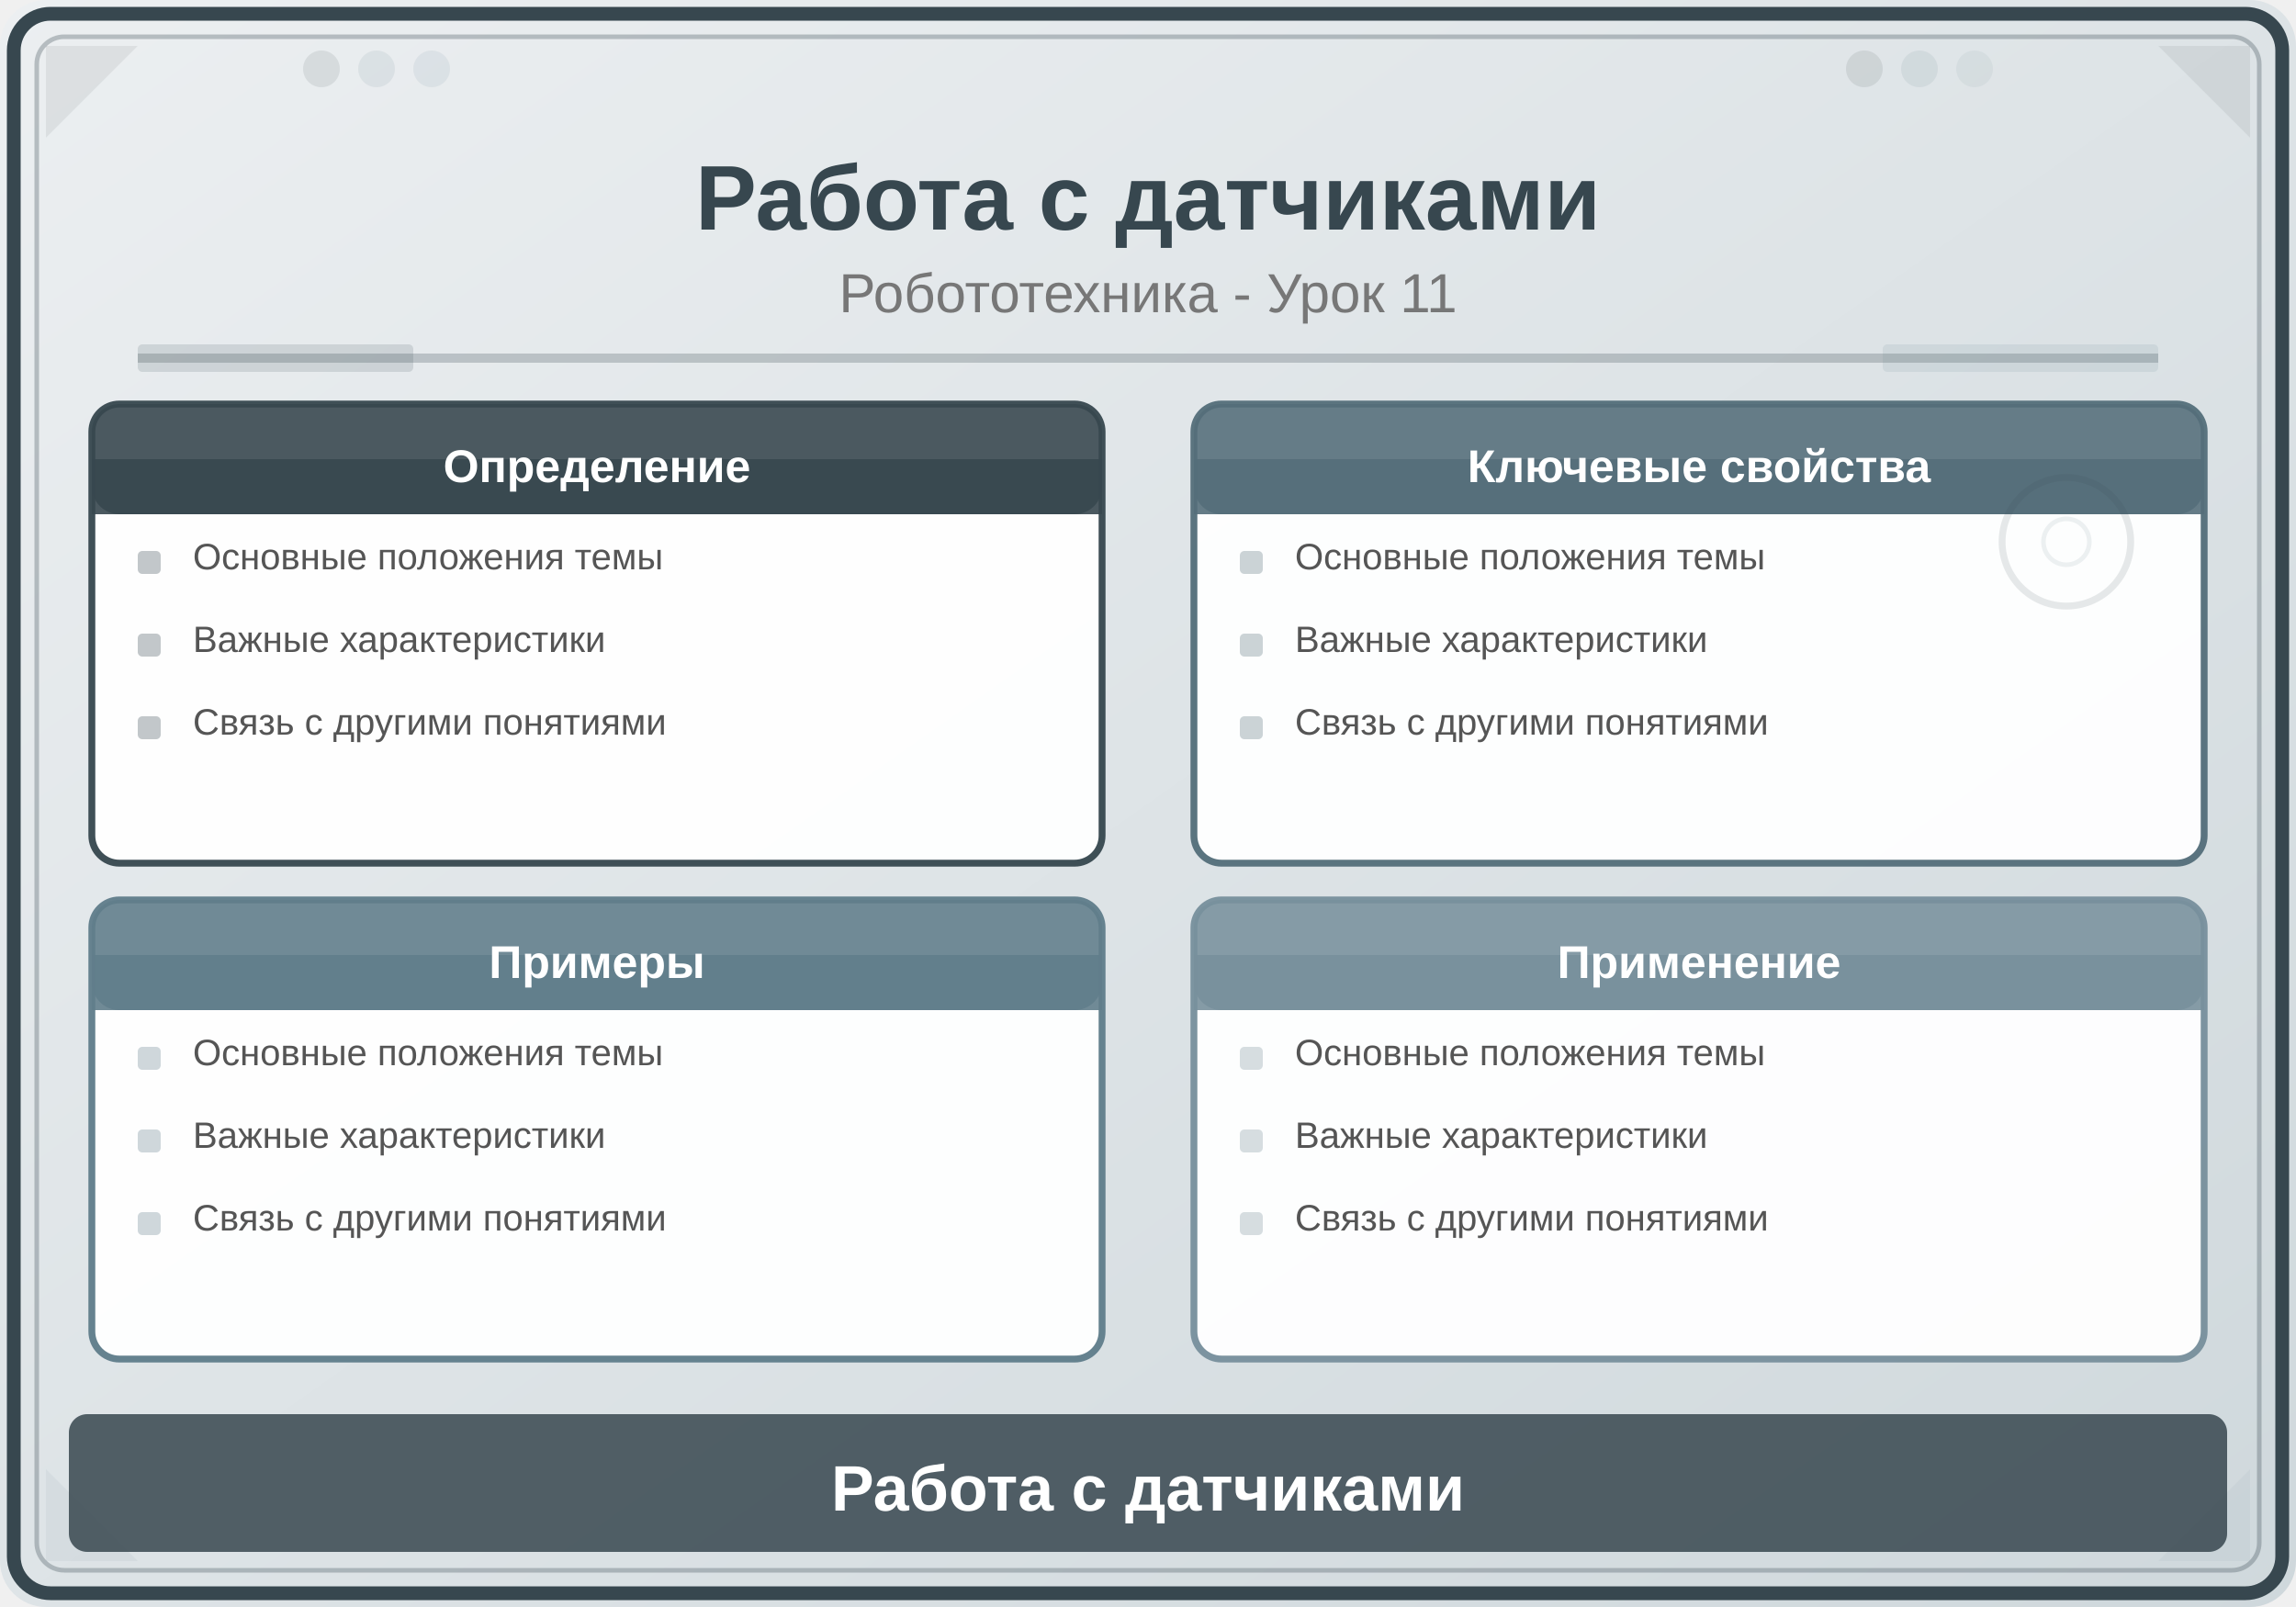
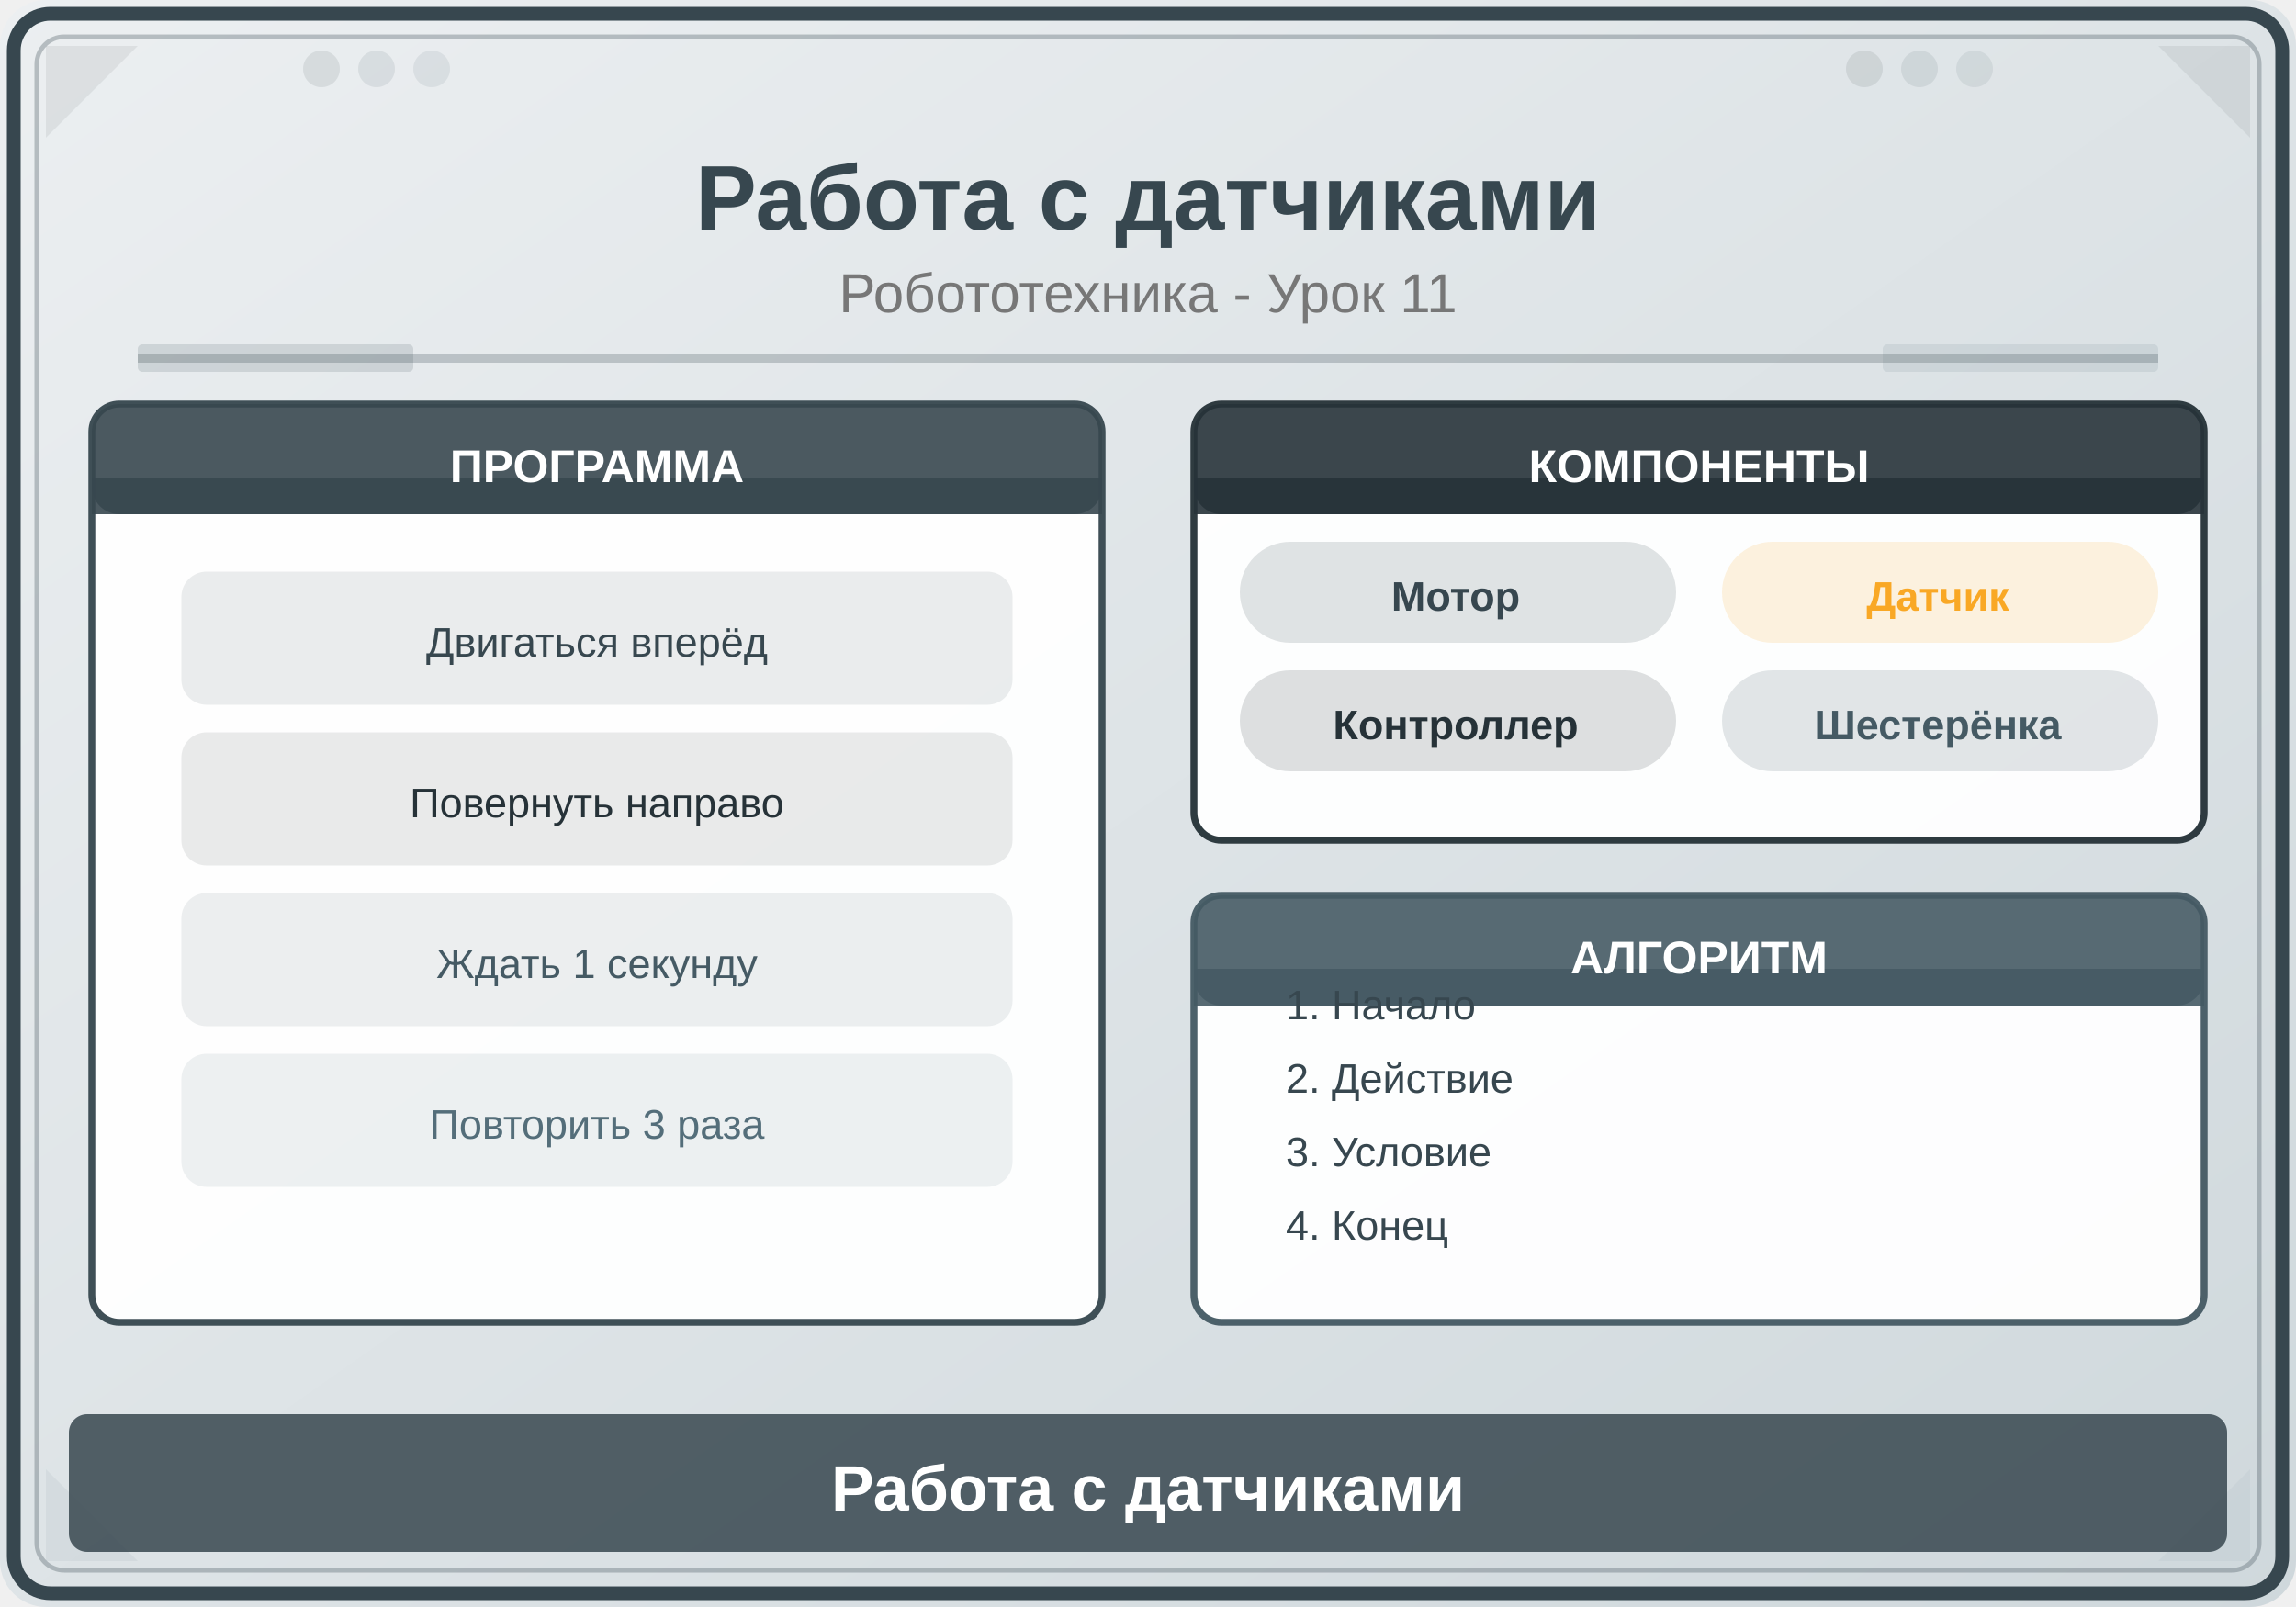
<svg xmlns="http://www.w3.org/2000/svg" viewBox="0 0 500 350">
  <defs>
    <linearGradient id="bg" x1="0" y1="0" x2="1" y2="1">
      <stop offset="0%" stop-color="#ECEFF1" />
      <stop offset="100%" stop-color="#CFD8DC" />
    </linearGradient>
  </defs>
  <rect width="500" height="350" fill="url(#bg)" rx="10" />
  <rect x="3" y="3" width="494" height="344" rx="8" fill="none" stroke="#37474F" stroke-width="3" />
  <rect x="8" y="8" width="484" height="334" rx="6" fill="none" stroke="#37474F" stroke-width="1" opacity="0.3" />
  <polygon points="10,10 30,10 10,30" fill="#263238" opacity="0.08" />
  <polygon points="490,10 470,10 490,30" fill="#263238" opacity="0.08" />
-   <polygon points="10,340 30,340 10,320" fill="#607D8B" opacity="0.08" />
+   <polygon points="10,340 30,340 10,320" fill="#546E7A" opacity="0.08" />
  <polygon points="490,340 470,340 490,320" fill="#78909C" opacity="0.08" />
  <circle cx="70" cy="15" r="4" fill="#263238" opacity="0.1" />
-   <circle cx="82" cy="15" r="4" fill="#546E7A" opacity="0.1" />
-   <circle cx="94" cy="15" r="4" fill="#607D8B" opacity="0.1" />
+   <circle cx="82" cy="15" r="4" fill="#37474F" opacity="0.1" />
+   <circle cx="94" cy="15" r="4" fill="#455A64" opacity="0.1" />
  <circle cx="406" cy="15" r="4" fill="#263238" opacity="0.1" />
-   <circle cx="418" cy="15" r="4" fill="#546E7A" opacity="0.1" />
-   <circle cx="430" cy="15" r="4" fill="#78909C" opacity="0.1" />
+   <circle cx="418" cy="15" r="4" fill="#37474F" opacity="0.1" />
+   <circle cx="430" cy="15" r="4" fill="#455A64" opacity="0.1" />
  <text x="250" y="50" font-family="Arial,sans-serif" font-size="20" font-weight="bold" fill="#37474F" text-anchor="middle">Работа с датчиками</text>
  <text x="250" y="68" font-family="Arial,sans-serif" font-size="12" fill="#777" text-anchor="middle">Робототехника - Урок 11</text>
  <line x1="30" y1="78" x2="470" y2="78" stroke="#37474F" stroke-width="2" opacity="0.25" />
  <rect x="30" y="75" width="60" height="6" fill="#37474F" opacity="0.15" rx="1" />
-   <rect x="410" y="75" width="60" height="6" fill="#607D8B" opacity="0.12" rx="1" />
-   <rect x="20" y="88" width="220" height="100" rx="6" fill="white" stroke="#37474F" stroke-width="1.5" opacity="0.95" />
+   <rect x="410" y="75" width="60" height="6" fill="#546E7A" opacity="0.12" rx="1" />
+   <rect x="20" y="88" width="220" height="200" rx="6" fill="white" stroke="#37474F" stroke-width="1.5" opacity="0.95" />
  <rect x="20" y="88" width="220" height="24" rx="6" fill="#37474F" opacity="0.9" />
-   <rect x="20" y="100" width="220" height="12" fill="#37474F" opacity="0.9" />
-   <text x="130" y="105" font-family="Arial,sans-serif" font-size="10" font-weight="bold" fill="white" text-anchor="middle">Определение</text>
-   <rect x="30" y="120" width="5" height="5" rx="1" fill="#37474F" opacity="0.3" />
-   <text x="42" y="124" font-family="Arial,sans-serif" font-size="8" fill="#555">Основные положения темы</text>
-   <rect x="30" y="138" width="5" height="5" rx="1" fill="#37474F" opacity="0.3" />
-   <text x="42" y="142" font-family="Arial,sans-serif" font-size="8" fill="#555">Важные характеристики</text>
-   <rect x="30" y="156" width="5" height="5" rx="1" fill="#37474F" opacity="0.3" />
-   <text x="42" y="160" font-family="Arial,sans-serif" font-size="8" fill="#555">Связь с другими понятиями</text>
-   <rect x="260" y="88" width="220" height="100" rx="6" fill="white" stroke="#546E7A" stroke-width="1.5" opacity="0.95" />
-   <rect x="260" y="88" width="220" height="24" rx="6" fill="#546E7A" opacity="0.9" />
-   <rect x="260" y="100" width="220" height="12" fill="#546E7A" opacity="0.9" />
-   <text x="370" y="105" font-family="Arial,sans-serif" font-size="10" font-weight="bold" fill="white" text-anchor="middle">Ключевые свойства</text>
-   <rect x="270" y="120" width="5" height="5" rx="1" fill="#546E7A" opacity="0.3" />
-   <text x="282" y="124" font-family="Arial,sans-serif" font-size="8" fill="#555">Основные положения темы</text>
-   <rect x="270" y="138" width="5" height="5" rx="1" fill="#546E7A" opacity="0.3" />
-   <text x="282" y="142" font-family="Arial,sans-serif" font-size="8" fill="#555">Важные характеристики</text>
-   <rect x="270" y="156" width="5" height="5" rx="1" fill="#546E7A" opacity="0.3" />
-   <text x="282" y="160" font-family="Arial,sans-serif" font-size="8" fill="#555">Связь с другими понятиями</text>
-   <rect x="20" y="196" width="220" height="100" rx="6" fill="white" stroke="#607D8B" stroke-width="1.5" opacity="0.95" />
-   <rect x="20" y="196" width="220" height="24" rx="6" fill="#607D8B" opacity="0.9" />
-   <rect x="20" y="208" width="220" height="12" fill="#607D8B" opacity="0.9" />
-   <text x="130" y="213" font-family="Arial,sans-serif" font-size="10" font-weight="bold" fill="white" text-anchor="middle">Примеры</text>
-   <rect x="30" y="228" width="5" height="5" rx="1" fill="#607D8B" opacity="0.3" />
-   <text x="42" y="232" font-family="Arial,sans-serif" font-size="8" fill="#555">Основные положения темы</text>
-   <rect x="30" y="246" width="5" height="5" rx="1" fill="#607D8B" opacity="0.3" />
-   <text x="42" y="250" font-family="Arial,sans-serif" font-size="8" fill="#555">Важные характеристики</text>
-   <rect x="30" y="264" width="5" height="5" rx="1" fill="#607D8B" opacity="0.3" />
-   <text x="42" y="268" font-family="Arial,sans-serif" font-size="8" fill="#555">Связь с другими понятиями</text>
-   <rect x="260" y="196" width="220" height="100" rx="6" fill="white" stroke="#78909C" stroke-width="1.5" opacity="0.95" />
-   <rect x="260" y="196" width="220" height="24" rx="6" fill="#78909C" opacity="0.9" />
-   <rect x="260" y="208" width="220" height="12" fill="#78909C" opacity="0.9" />
-   <text x="370" y="213" font-family="Arial,sans-serif" font-size="10" font-weight="bold" fill="white" text-anchor="middle">Применение</text>
-   <rect x="270" y="228" width="5" height="5" rx="1" fill="#78909C" opacity="0.3" />
-   <text x="282" y="232" font-family="Arial,sans-serif" font-size="8" fill="#555">Основные положения темы</text>
-   <rect x="270" y="246" width="5" height="5" rx="1" fill="#78909C" opacity="0.3" />
-   <text x="282" y="250" font-family="Arial,sans-serif" font-size="8" fill="#555">Важные характеристики</text>
-   <rect x="270" y="264" width="5" height="5" rx="1" fill="#78909C" opacity="0.3" />
-   <text x="282" y="268" font-family="Arial,sans-serif" font-size="8" fill="#555">Связь с другими понятиями</text>
+   <rect x="20" y="104" width="220" height="8" fill="#37474F" opacity="0.9" />
+   <text x="130" y="105" font-family="Arial,sans-serif" font-size="10" font-weight="bold" fill="white" text-anchor="middle">ПРОГРАММА</text>
+   <rect x="40" y="125" width="180" height="28" rx="5" fill="#37474F" opacity="0.1" stroke="#37474F" stroke-width="1" />
+   <text x="130" y="143" font-family="Arial,sans-serif" font-size="9" fill="#37474F" text-anchor="middle">Двигаться вперёд</text>
+   <rect x="40" y="160" width="180" height="28" rx="5" fill="#263238" opacity="0.1" stroke="#263238" stroke-width="1" />
+   <text x="130" y="178" font-family="Arial,sans-serif" font-size="9" fill="#263238" text-anchor="middle">Повернуть направо</text>
+   <rect x="40" y="195" width="180" height="28" rx="5" fill="#455A64" opacity="0.1" stroke="#455A64" stroke-width="1" />
+   <text x="130" y="213" font-family="Arial,sans-serif" font-size="9" fill="#455A64" text-anchor="middle">Ждать 1 секунду</text>
+   <rect x="40" y="230" width="180" height="28" rx="5" fill="#546E7A" opacity="0.1" stroke="#546E7A" stroke-width="1" />
+   <text x="130" y="248" font-family="Arial,sans-serif" font-size="9" fill="#546E7A" text-anchor="middle">Повторить 3 раза</text>
+   <rect x="260" y="88" width="220" height="95" rx="6" fill="white" stroke="#263238" stroke-width="1.5" opacity="0.95" />
+   <rect x="260" y="88" width="220" height="24" rx="6" fill="#263238" opacity="0.9" />
+   <rect x="260" y="104" width="220" height="8" fill="#263238" opacity="0.9" />
+   <text x="370" y="105" font-family="Arial,sans-serif" font-size="10" font-weight="bold" fill="white" text-anchor="middle">КОМПОНЕНТЫ</text>
+   <rect x="270" y="118" width="95" height="22" rx="11" fill="#37474F" opacity="0.15" />
+   <text x="317" y="133" font-family="Arial,sans-serif" font-size="9" fill="#37474F" text-anchor="middle" font-weight="bold">Мотор</text>
+   <rect x="375" y="118" width="95" height="22" rx="11" fill="#F9A825" opacity="0.15" />
+   <text x="422" y="133" font-family="Arial,sans-serif" font-size="9" fill="#F9A825" text-anchor="middle" font-weight="bold">Датчик</text>
+   <rect x="270" y="146" width="95" height="22" rx="11" fill="#263238" opacity="0.15" />
+   <text x="317" y="161" font-family="Arial,sans-serif" font-size="9" fill="#263238" text-anchor="middle" font-weight="bold">Контроллер</text>
+   <rect x="375" y="146" width="95" height="22" rx="11" fill="#455A64" opacity="0.15" />
+   <text x="422" y="161" font-family="Arial,sans-serif" font-size="9" fill="#455A64" text-anchor="middle" font-weight="bold">Шестерёнка</text>
+   <rect x="260" y="195" width="220" height="93" rx="6" fill="white" stroke="#455A64" stroke-width="1.5" opacity="0.95" />
+   <rect x="260" y="195" width="220" height="24" rx="6" fill="#455A64" opacity="0.9" />
+   <rect x="260" y="211" width="220" height="8" fill="#455A64" opacity="0.9" />
+   <text x="370" y="212" font-family="Arial,sans-serif" font-size="10" font-weight="bold" fill="white" text-anchor="middle">АЛГОРИТМ</text>
+   <text x="280" y="222" font-family="Arial,sans-serif" font-size="9" fill="#37474F" text-anchor="start">1. Начало</text>
+   <text x="280" y="238" font-family="Arial,sans-serif" font-size="9" fill="#37474F" text-anchor="start">2. Действие</text>
+   <text x="280" y="254" font-family="Arial,sans-serif" font-size="9" fill="#37474F" text-anchor="start">3. Условие</text>
+   <text x="280" y="270" font-family="Arial,sans-serif" font-size="9" fill="#37474F" text-anchor="start">4. Конец</text>
  <rect x="15" y="308" width="470" height="30" rx="4" fill="#37474F" opacity="0.85" />
  <text x="250" y="329" font-family="Arial,sans-serif" font-size="14" text-anchor="middle" fill="white" font-weight="bold">Работа с датчиками</text>
-   <circle cx="450" cy="118" r="14" fill="none" stroke="#37474F" stroke-width="1.5" opacity="0.12" />
-   <circle cx="450" cy="118" r="5" fill="none" stroke="#546E7A" stroke-width="1" opacity="0.1" />
</svg>
